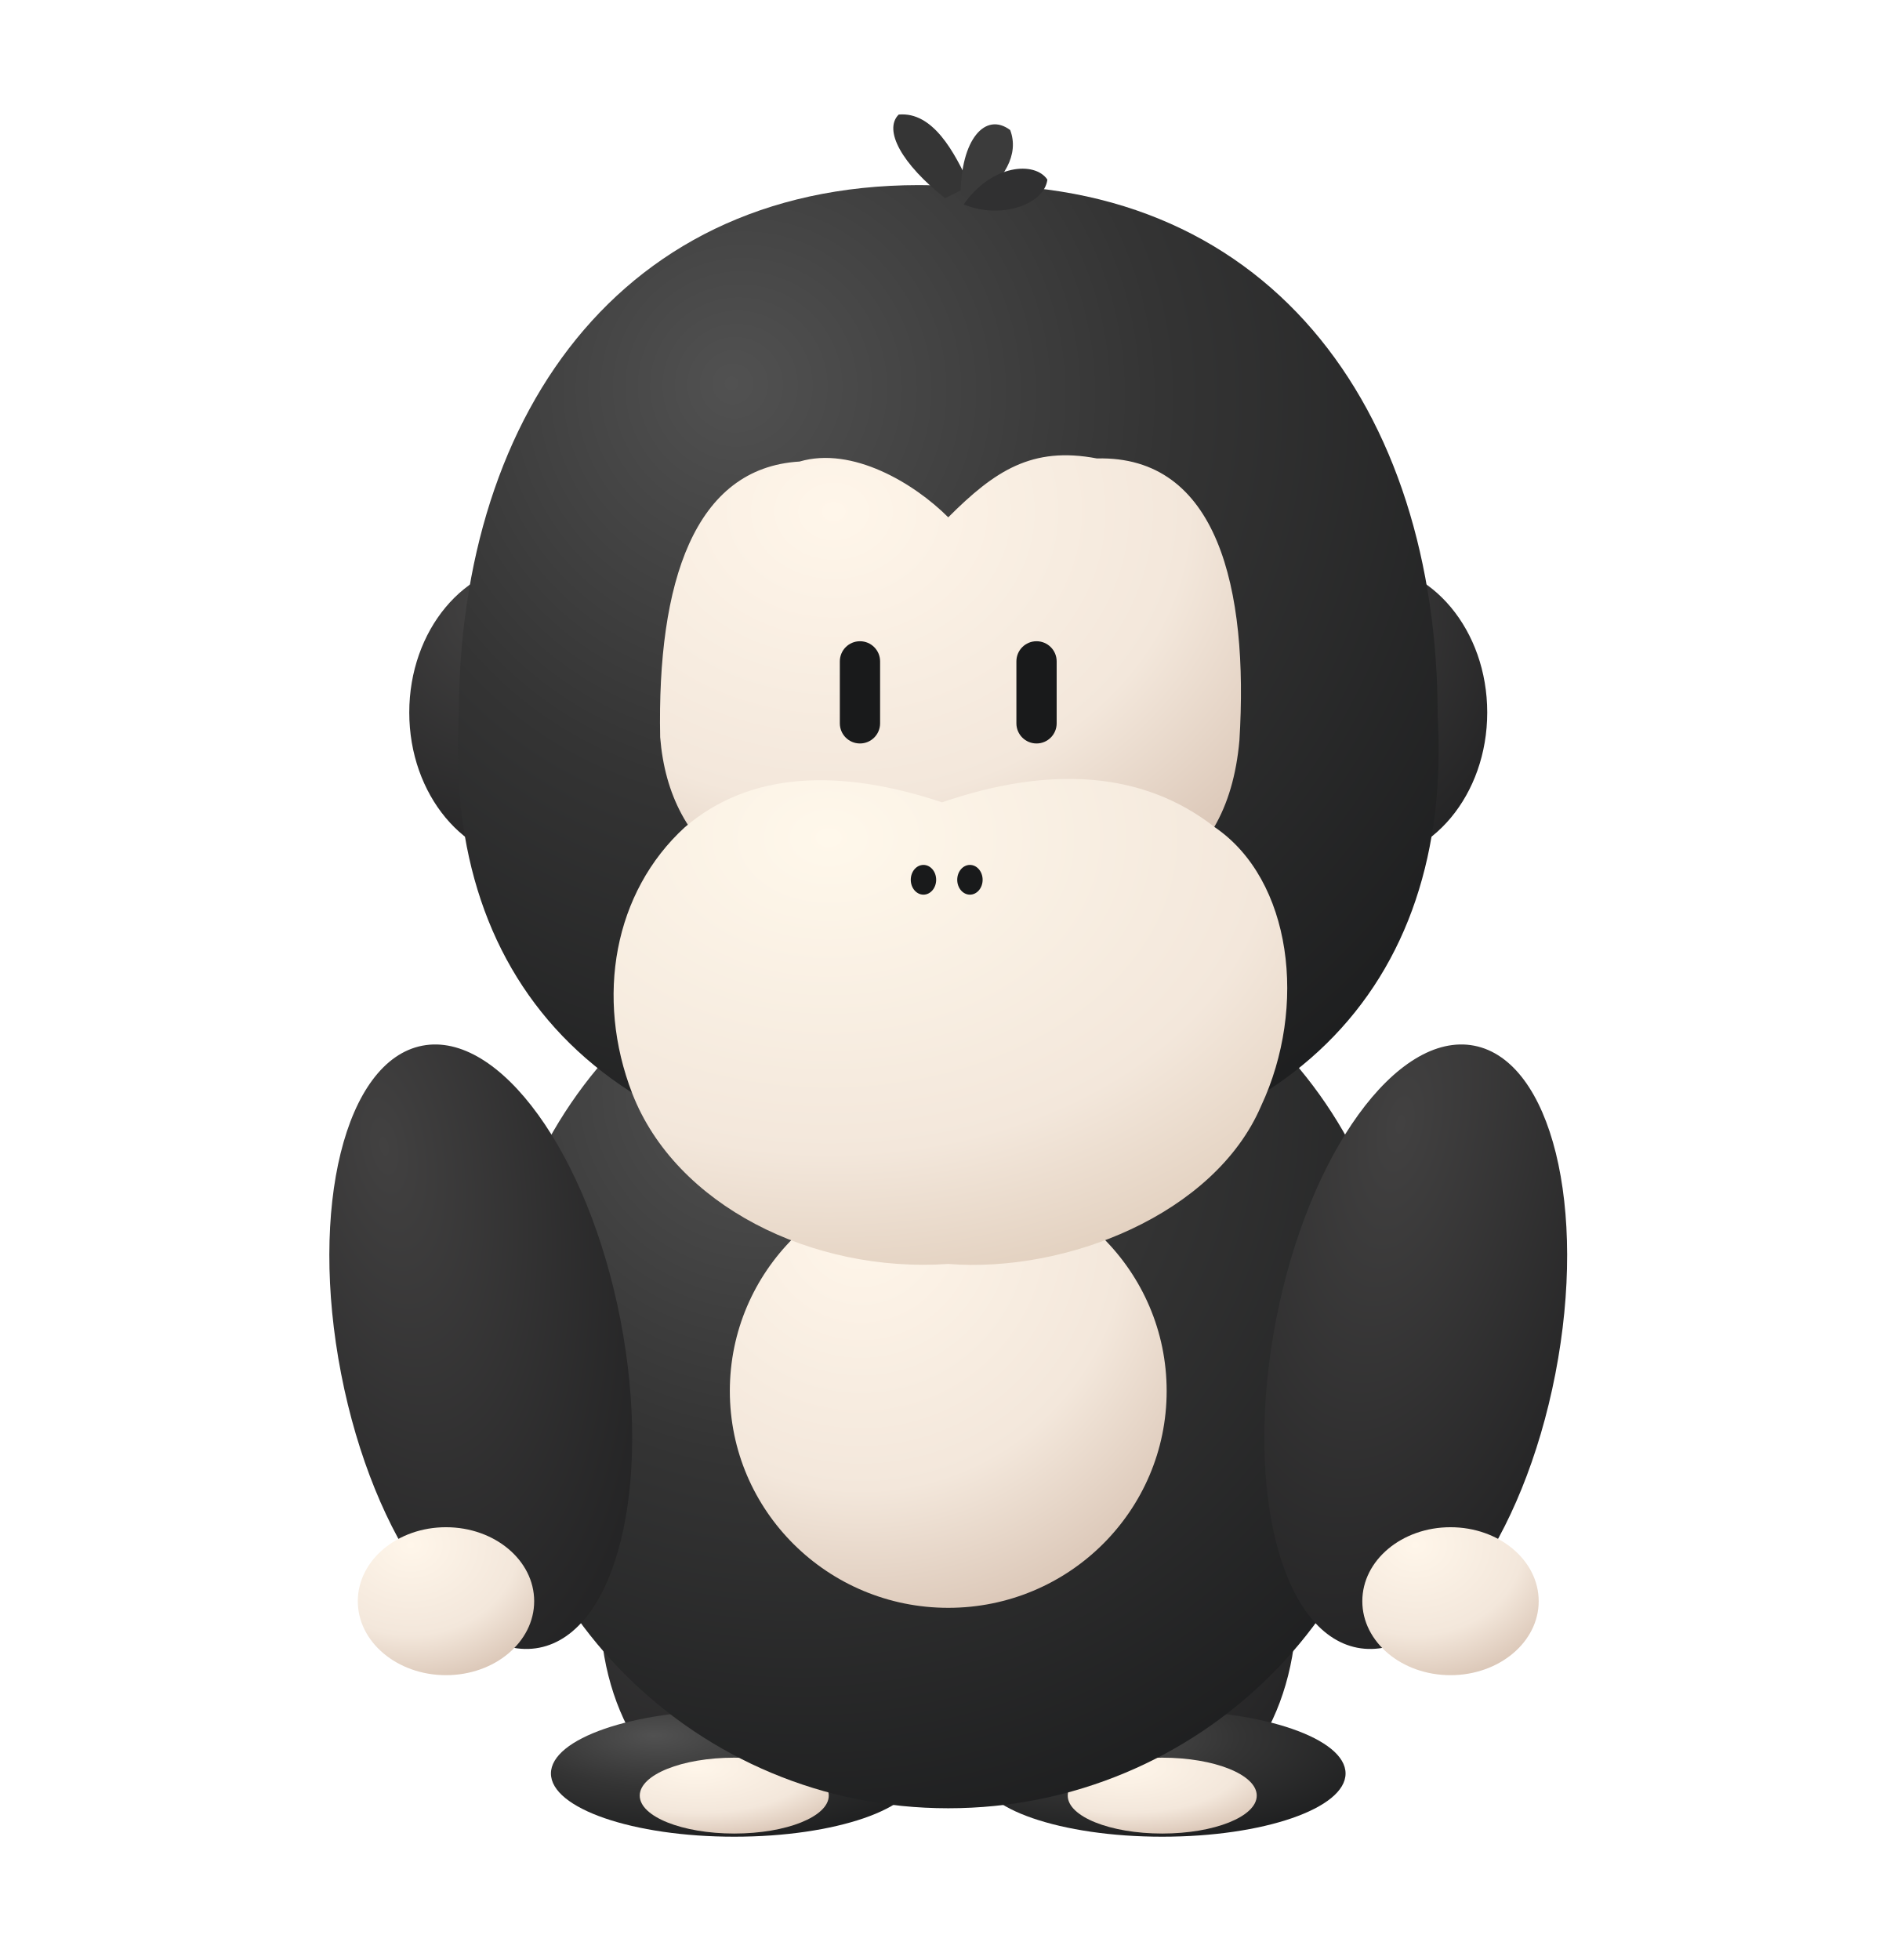
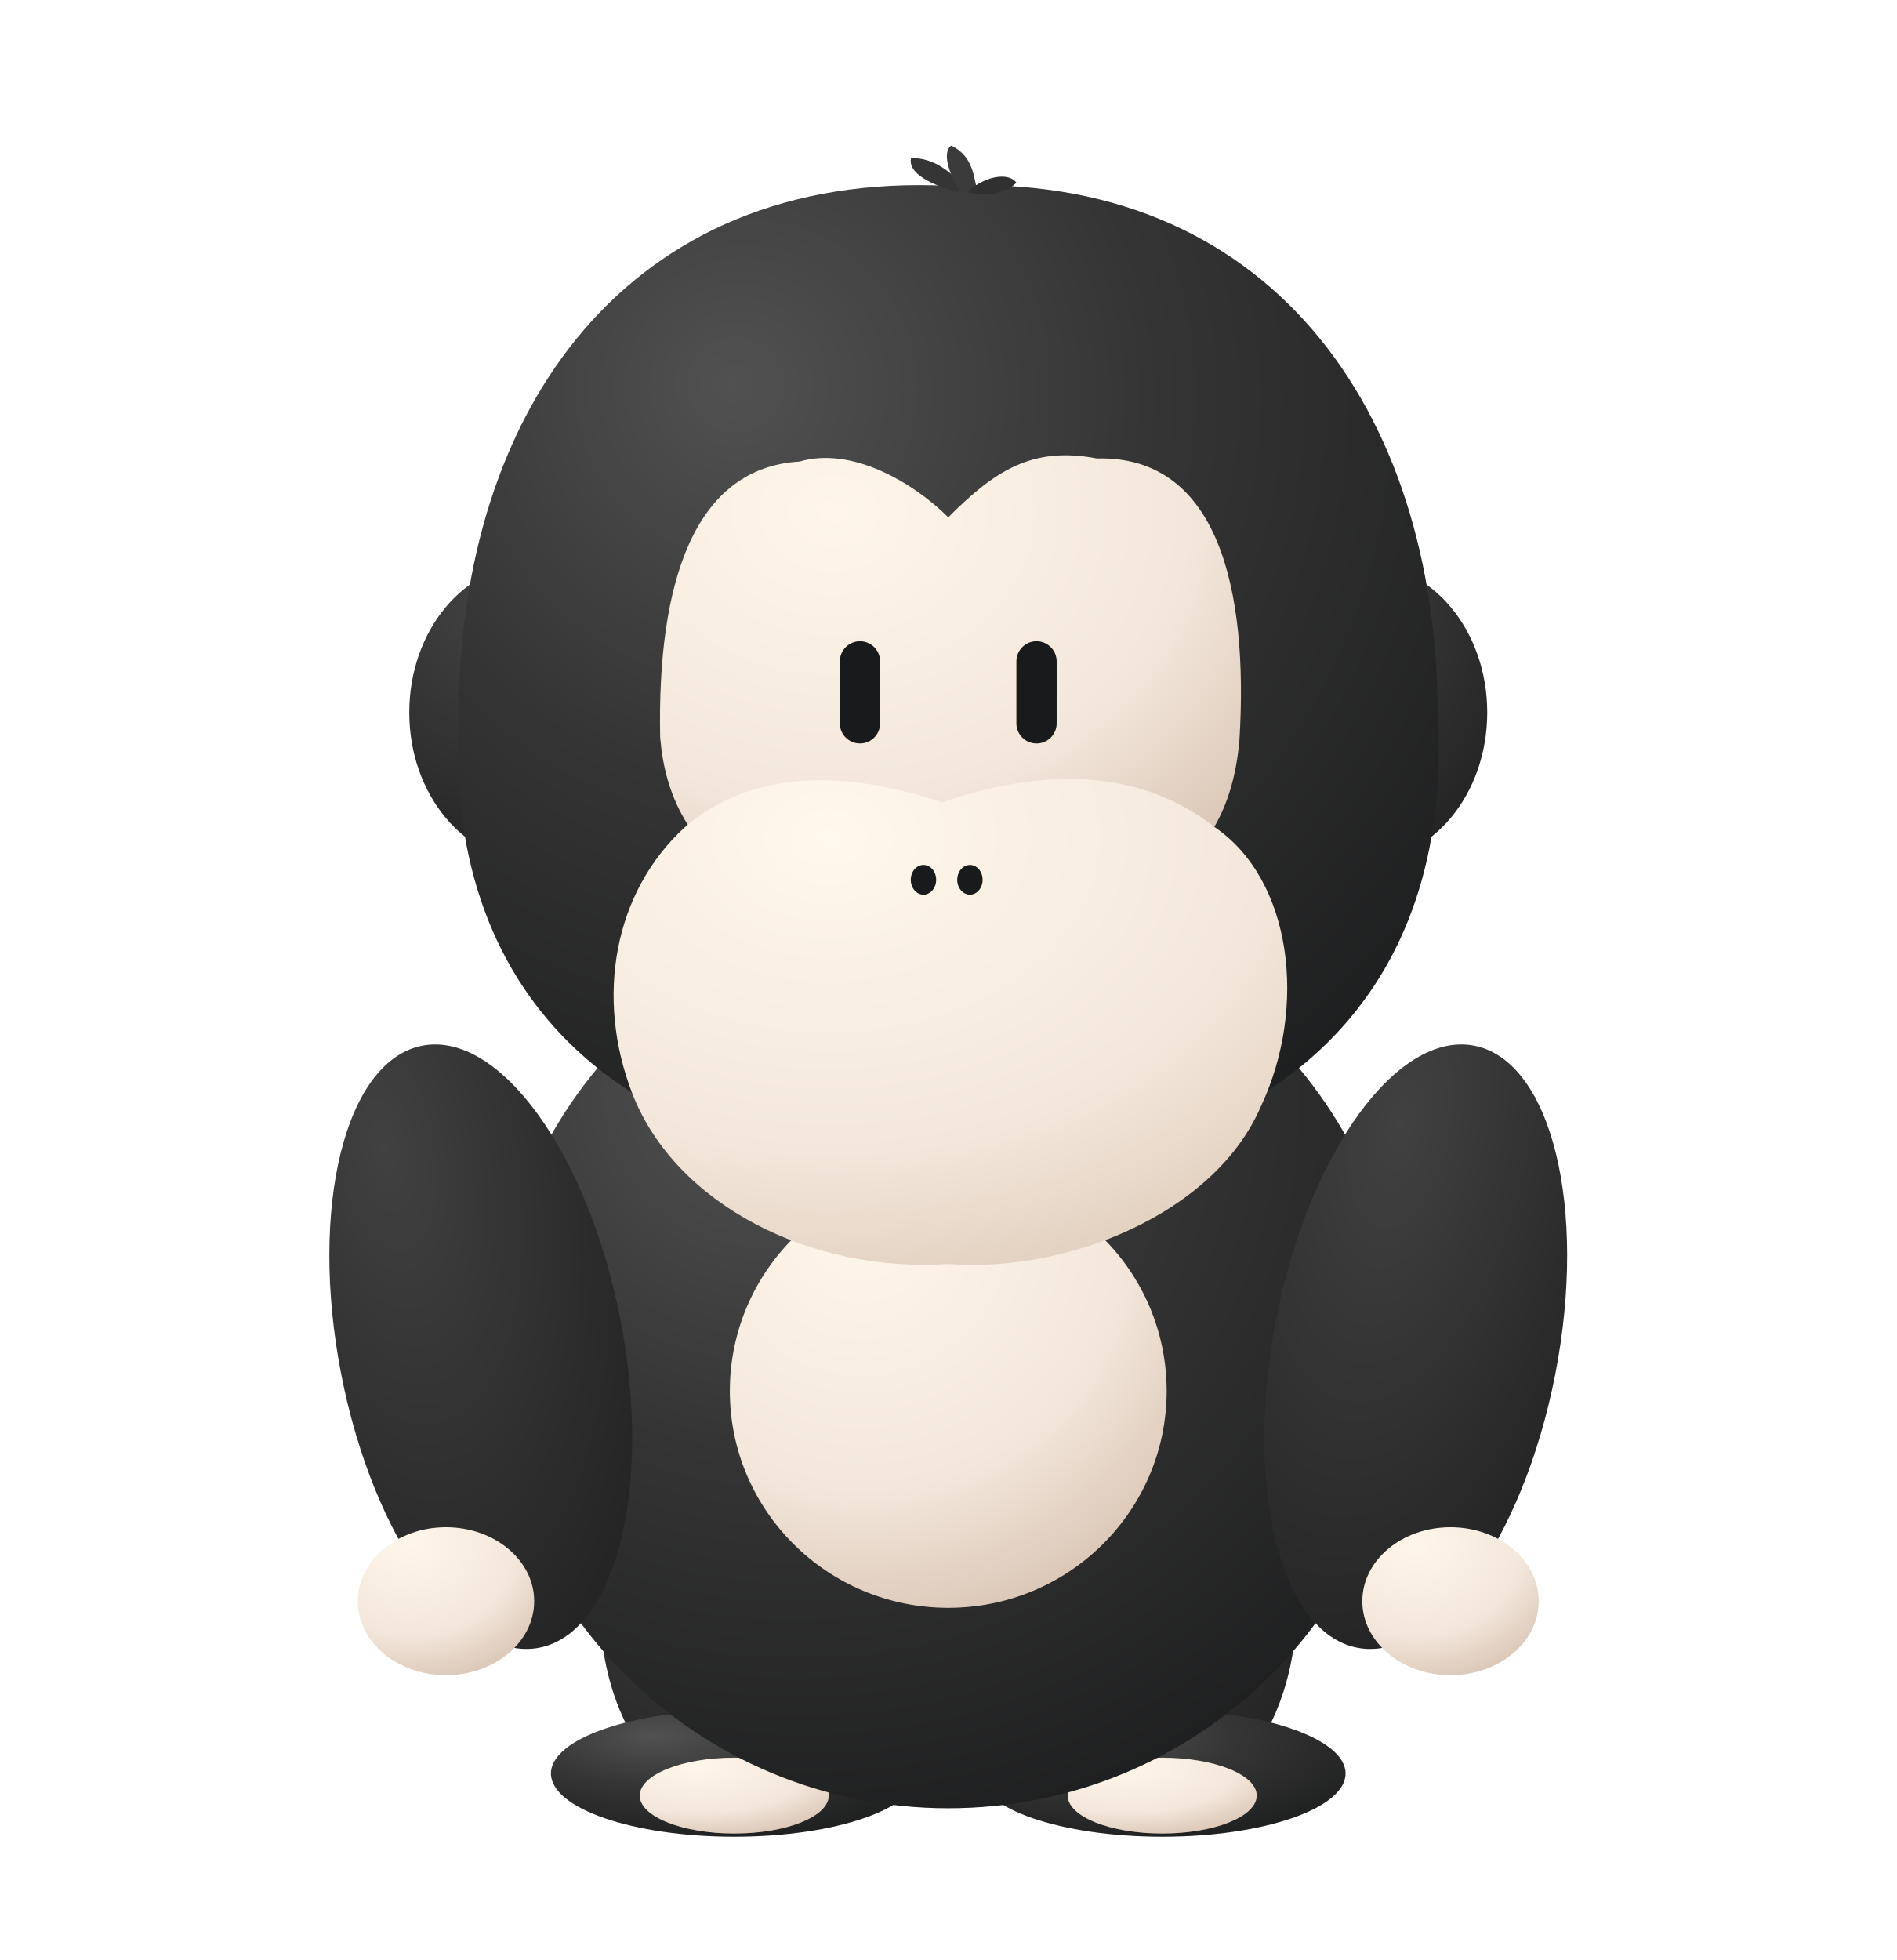
<svg xmlns="http://www.w3.org/2000/svg" viewBox="0 0 600 620" width="600" height="620" aria-label="릴라 단단한 릴라" data-level="4" data-role="lila-layered-artwork">
  <defs>
    <radialGradient id="furGrad" cx="36%" cy="23%" r="89%" fx="28%" fy="20%">
      <stop offset="0%" stop-color="#515151" />
      <stop offset="45%" stop-color="#343434" />
      <stop offset="100%" stop-color="#1B1C1D" />
    </radialGradient>
    <radialGradient id="furDark" cx="30%" cy="15%" r="98%">
      <stop offset="0%" stop-color="#424141" />
      <stop offset="100%" stop-color="#222223" />
    </radialGradient>
    <radialGradient id="skinGrad" cx="30%" cy="12%" r="98%">
      <stop offset="0%" stop-color="#FFF6EA" />
      <stop offset="62%" stop-color="#F3E7DB" />
      <stop offset="100%" stop-color="#D8C3B3" />
    </radialGradient>
    <radialGradient id="skinMuzzle" cx="32%" cy="12%" r="100%">
      <stop offset="0%" stop-color="#FFF8EB" />
      <stop offset="65%" stop-color="#F3E7DB" />
      <stop offset="100%" stop-color="#DFCCBA" />
    </radialGradient>
    <linearGradient id="gold" x1="0%" y1="0%" x2="100%" y2="100%">
      <stop offset="0%" stop-color="#FFE6A7" />
      <stop offset="45%" stop-color="#E4AE50" />
      <stop offset="100%" stop-color="#B27B2B" />
    </linearGradient>
    <linearGradient id="capeRed" x1="0%" y1="0%" x2="100%" y2="100%">
      <stop offset="0%" stop-color="#C84943" />
      <stop offset="100%" stop-color="#8C2424" />
    </linearGradient>
  </defs>
  <g id="character_root">
    <g id="leg_left" data-pivot="233.8,466">
      <ellipse cx="233.8" cy="508" rx="44.0" ry="64" fill="url(#furDark)" />
    </g>
    <g id="leg_right" data-pivot="366.2,466">
      <ellipse cx="366.2" cy="508" rx="44.0" ry="64" fill="url(#furDark)" />
    </g>
    <g id="foot_left" data-pivot="232.3,548">
      <ellipse cx="232.3" cy="561" rx="58.0" ry="20" fill="url(#furGrad)" />
      <ellipse cx="232.3" cy="568" rx="29.9" ry="12" fill="url(#skinGrad)" />
    </g>
    <g id="foot_right" data-pivot="367.7,548">
      <ellipse cx="367.7" cy="561" rx="58.0" ry="20" fill="url(#furGrad)" />
      <ellipse cx="367.7" cy="568" rx="29.9" ry="12" fill="url(#skinGrad)" />
    </g>
    <g id="body_torso">
      <ellipse cx="300" cy="429" rx="144" ry="143" fill="url(#furGrad)" />
    </g>
    <g id="belly_skin">
      <ellipse cx="300" cy="440" rx="69.1" ry="68.6" fill="url(#skinGrad)" />
    </g>
    <g id="arm_left" data-pivot="152.1,359">
      <ellipse cx="152.1" cy="426" rx="45" ry="97" transform="rotate(-11 152.1 426)" fill="url(#furDark)" />
      <ellipse cx="141.1" cy="506.5" rx="27.9" ry="23.4" fill="url(#skinGrad)" />
    </g>
    <g id="arm_right" data-pivot="447.9,359">
      <ellipse cx="447.9" cy="426" rx="45" ry="97" transform="rotate(11 447.9 426)" fill="url(#furDark)" />
      <ellipse cx="458.9" cy="506.5" rx="27.9" ry="23.4" fill="url(#skinGrad)" />
    </g>
    <g id="head_group" transform="translate(300 195) scale(0.98) translate(-300 -187)">
      <g id="ear_left">
        <ellipse cx="166" cy="218" rx="40" ry="48" fill="url(#furDark)" />
        <ellipse cx="166" cy="220" rx="19" ry="27" fill="#2A2A2A" />
      </g>
      <g id="ear_right">
        <ellipse cx="434" cy="218" rx="40" ry="48" fill="url(#furDark)" />
        <ellipse cx="434" cy="220" rx="19" ry="27" fill="#2A2A2A" />
      </g>
      <g id="head_skull">
        <path d="M300 48 C197 43 142 120 142 219 C137 306 190 365 300 367 C410 365 463 306 458 219 C458 120 403 43 300 48Z" fill="url(#furGrad)" />
      </g>
-       <g id="tuft_A" aria-label="짧게 옆으로 누운 3가닥 잔털">
-         <path d="M299 52 C285 41 279 30 284 25 C295 24 302 37 307 48Z" fill="#353535" />
-         <path d="M304 51 C304 33 312 24 320 30 C323 38 318 46 309 53Z" fill="#3B3B3B" />
-         <path d="M305 54 C314 41 328 40 332 46 C331 54 317 59 305 54Z" fill="#303031" />
+       <g id="tuft_A" aria-label="머리에 붙어 짧게 누운 세 가닥 잔털">
+         <path d="M303 50 C292 47 287 43 288 39 C296 39 301 44 305 48Z" fill="#353535" />
+         <path d="M304 50 C300 44 298 37 301 35 C307 38 308 43 309 48Z" fill="#3B3B3B" />
+         <path d="M306 50 C313 44 320 44 322 47 C319 50 313 52 306 50Z" fill="#303031" />
      </g>
      <g id="forehead_skin">
        <path d="M207 226 C206 176 218 139 252 137 C269 132 289 144 300 155 C315 140 327 132 348 136 C387 135 397 178 394 227 C390 272 358 285 301 288 C237 285 210 263 207 226Z" fill="url(#skinGrad)" />
      </g>
      <g id="muzzle_skin">
        <path d="M215 255 C236 237 265 236 298 247 C333 235 363 237 386 255 C411 272 416 313 401 345 C386 380 338 399 300 396 C256 399 212 377 198 341 C186 310 192 276 215 255Z" fill="url(#skinMuzzle)" />
      </g>
      <g id="eye_left">
        <rect x="265" y="195" width="13" height="33" rx="6.5" fill="#191A1B" />
      </g>
      <g id="eye_right">
        <rect x="322" y="195" width="13" height="33" rx="6.5" fill="#191A1B" />
      </g>
      <g id="nostril_left">
        <ellipse cx="292" cy="272" rx="4.1" ry="4.8" fill="#191A1B" />
      </g>
      <g id="nostril_right">
        <ellipse cx="307" cy="272" rx="4.1" ry="4.8" fill="#191A1B" />
      </g>
    </g>
  </g>
</svg>
